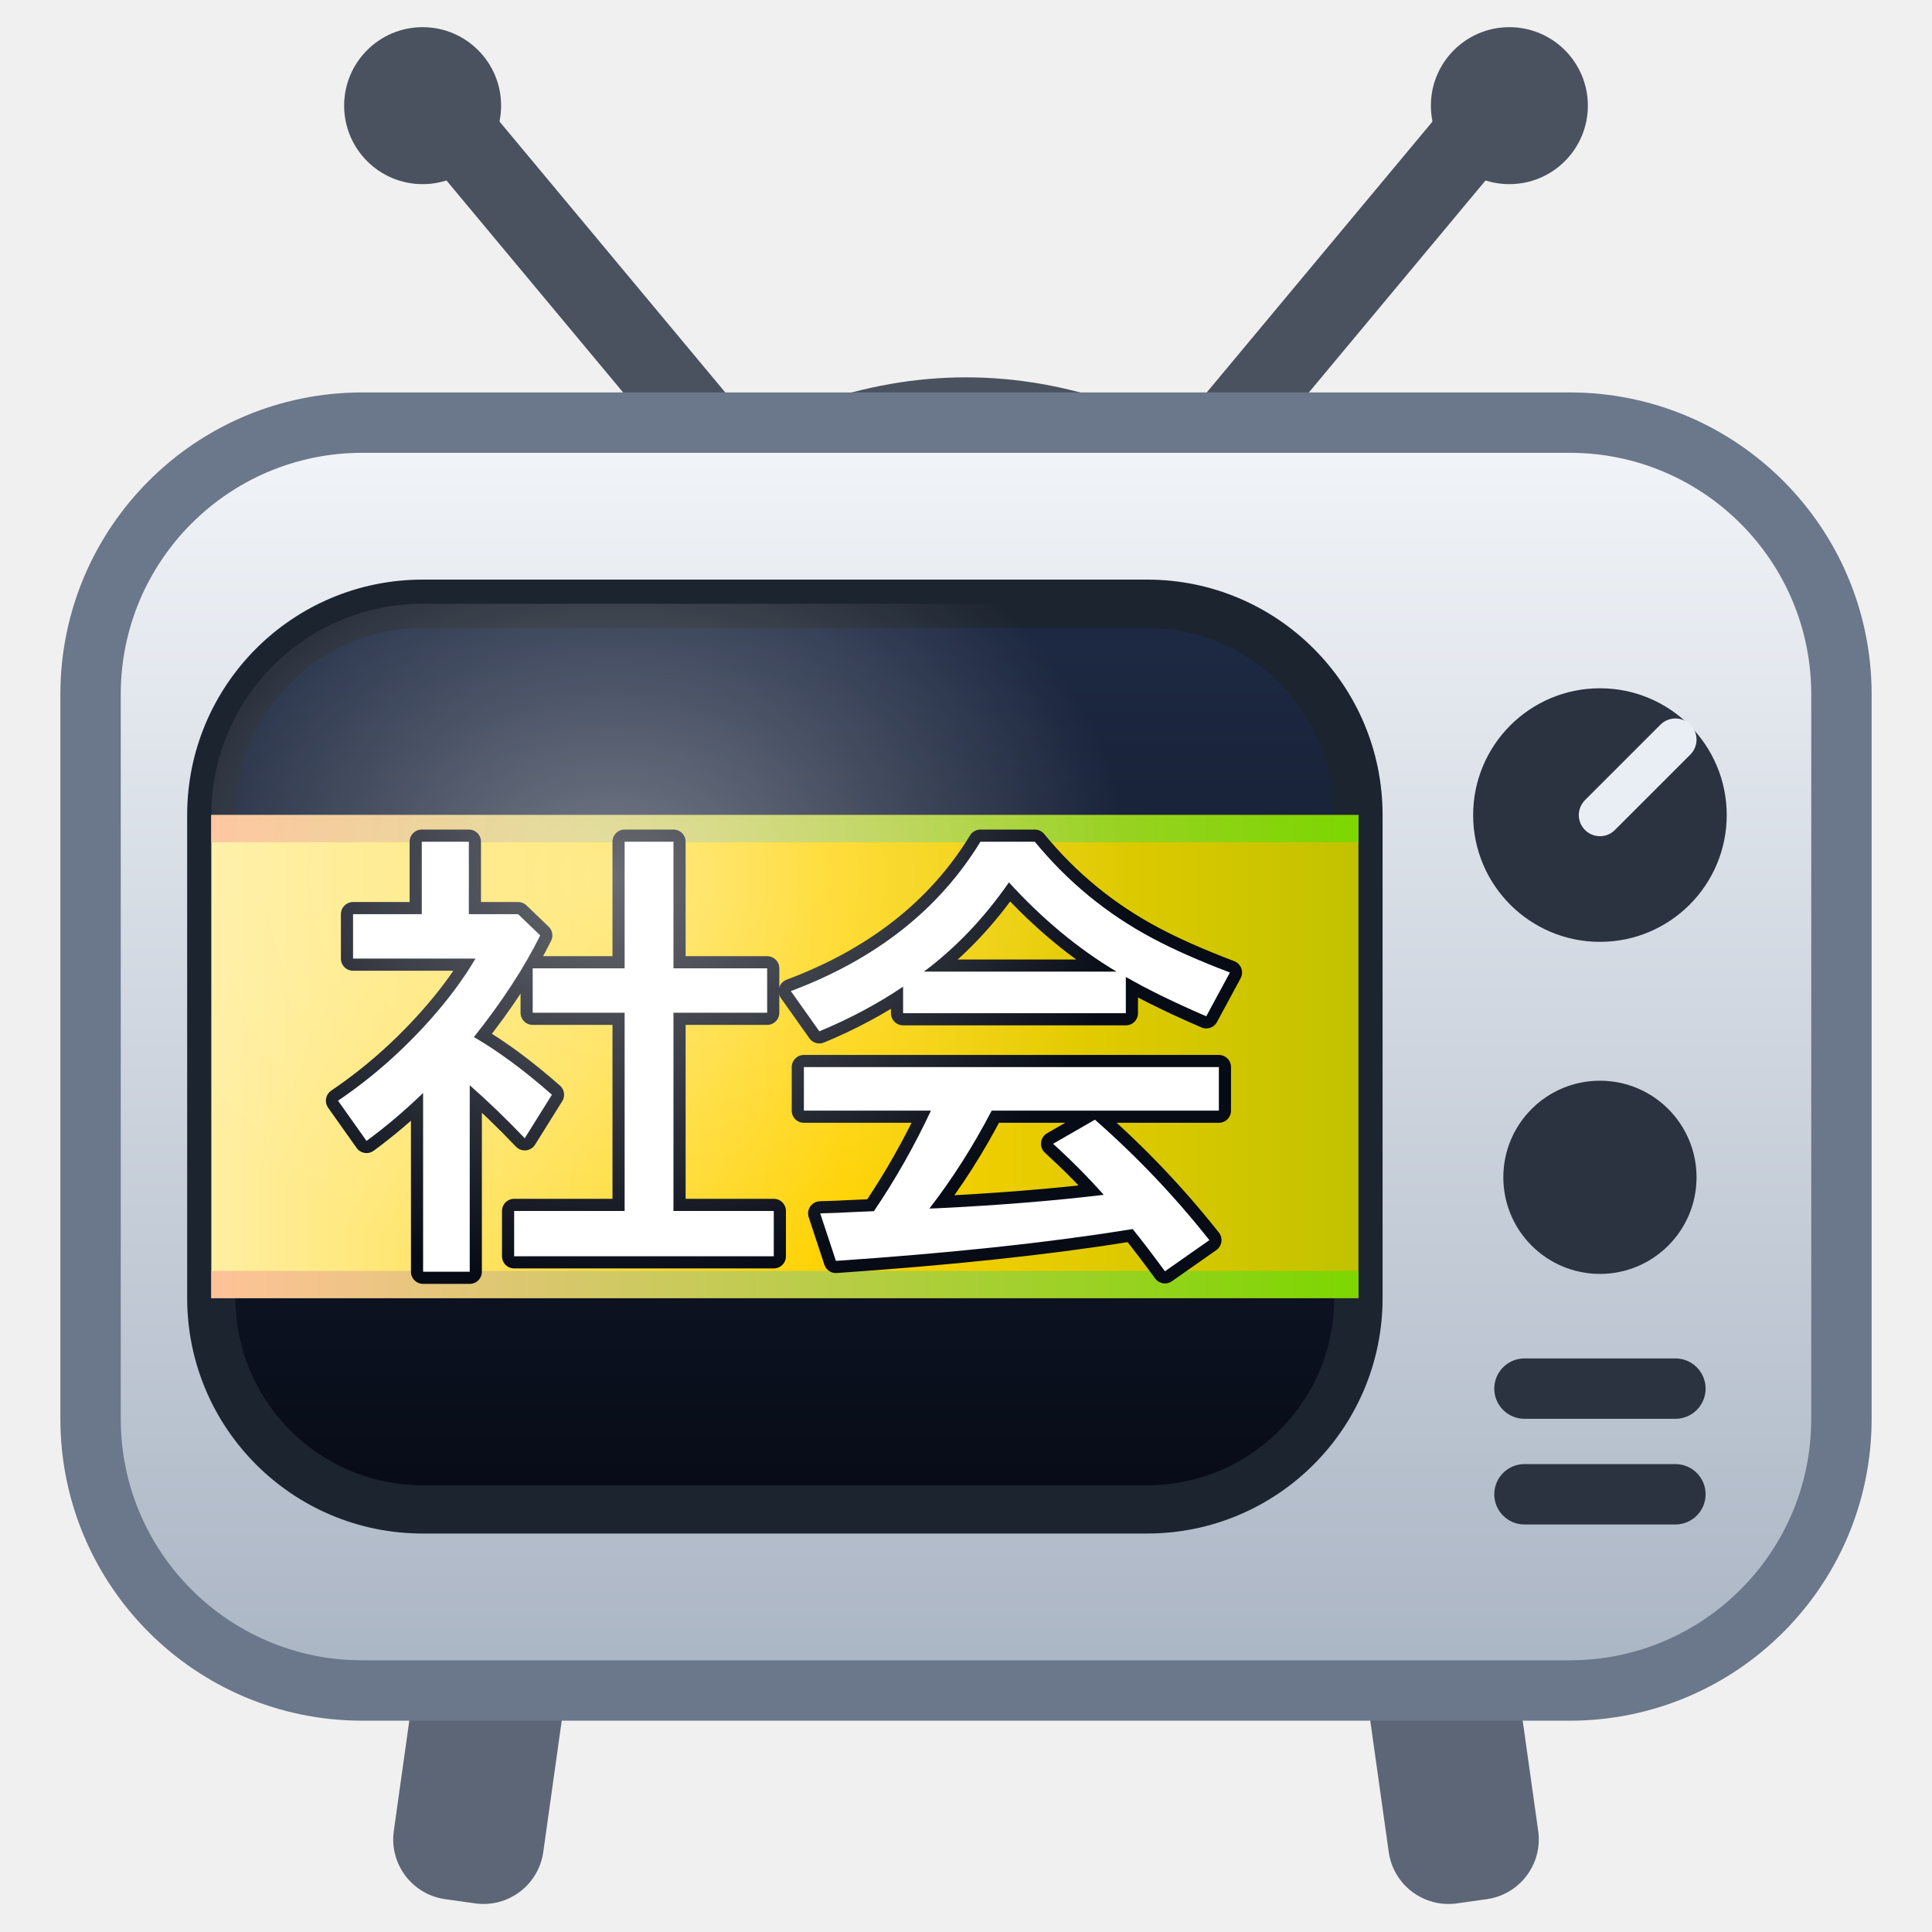
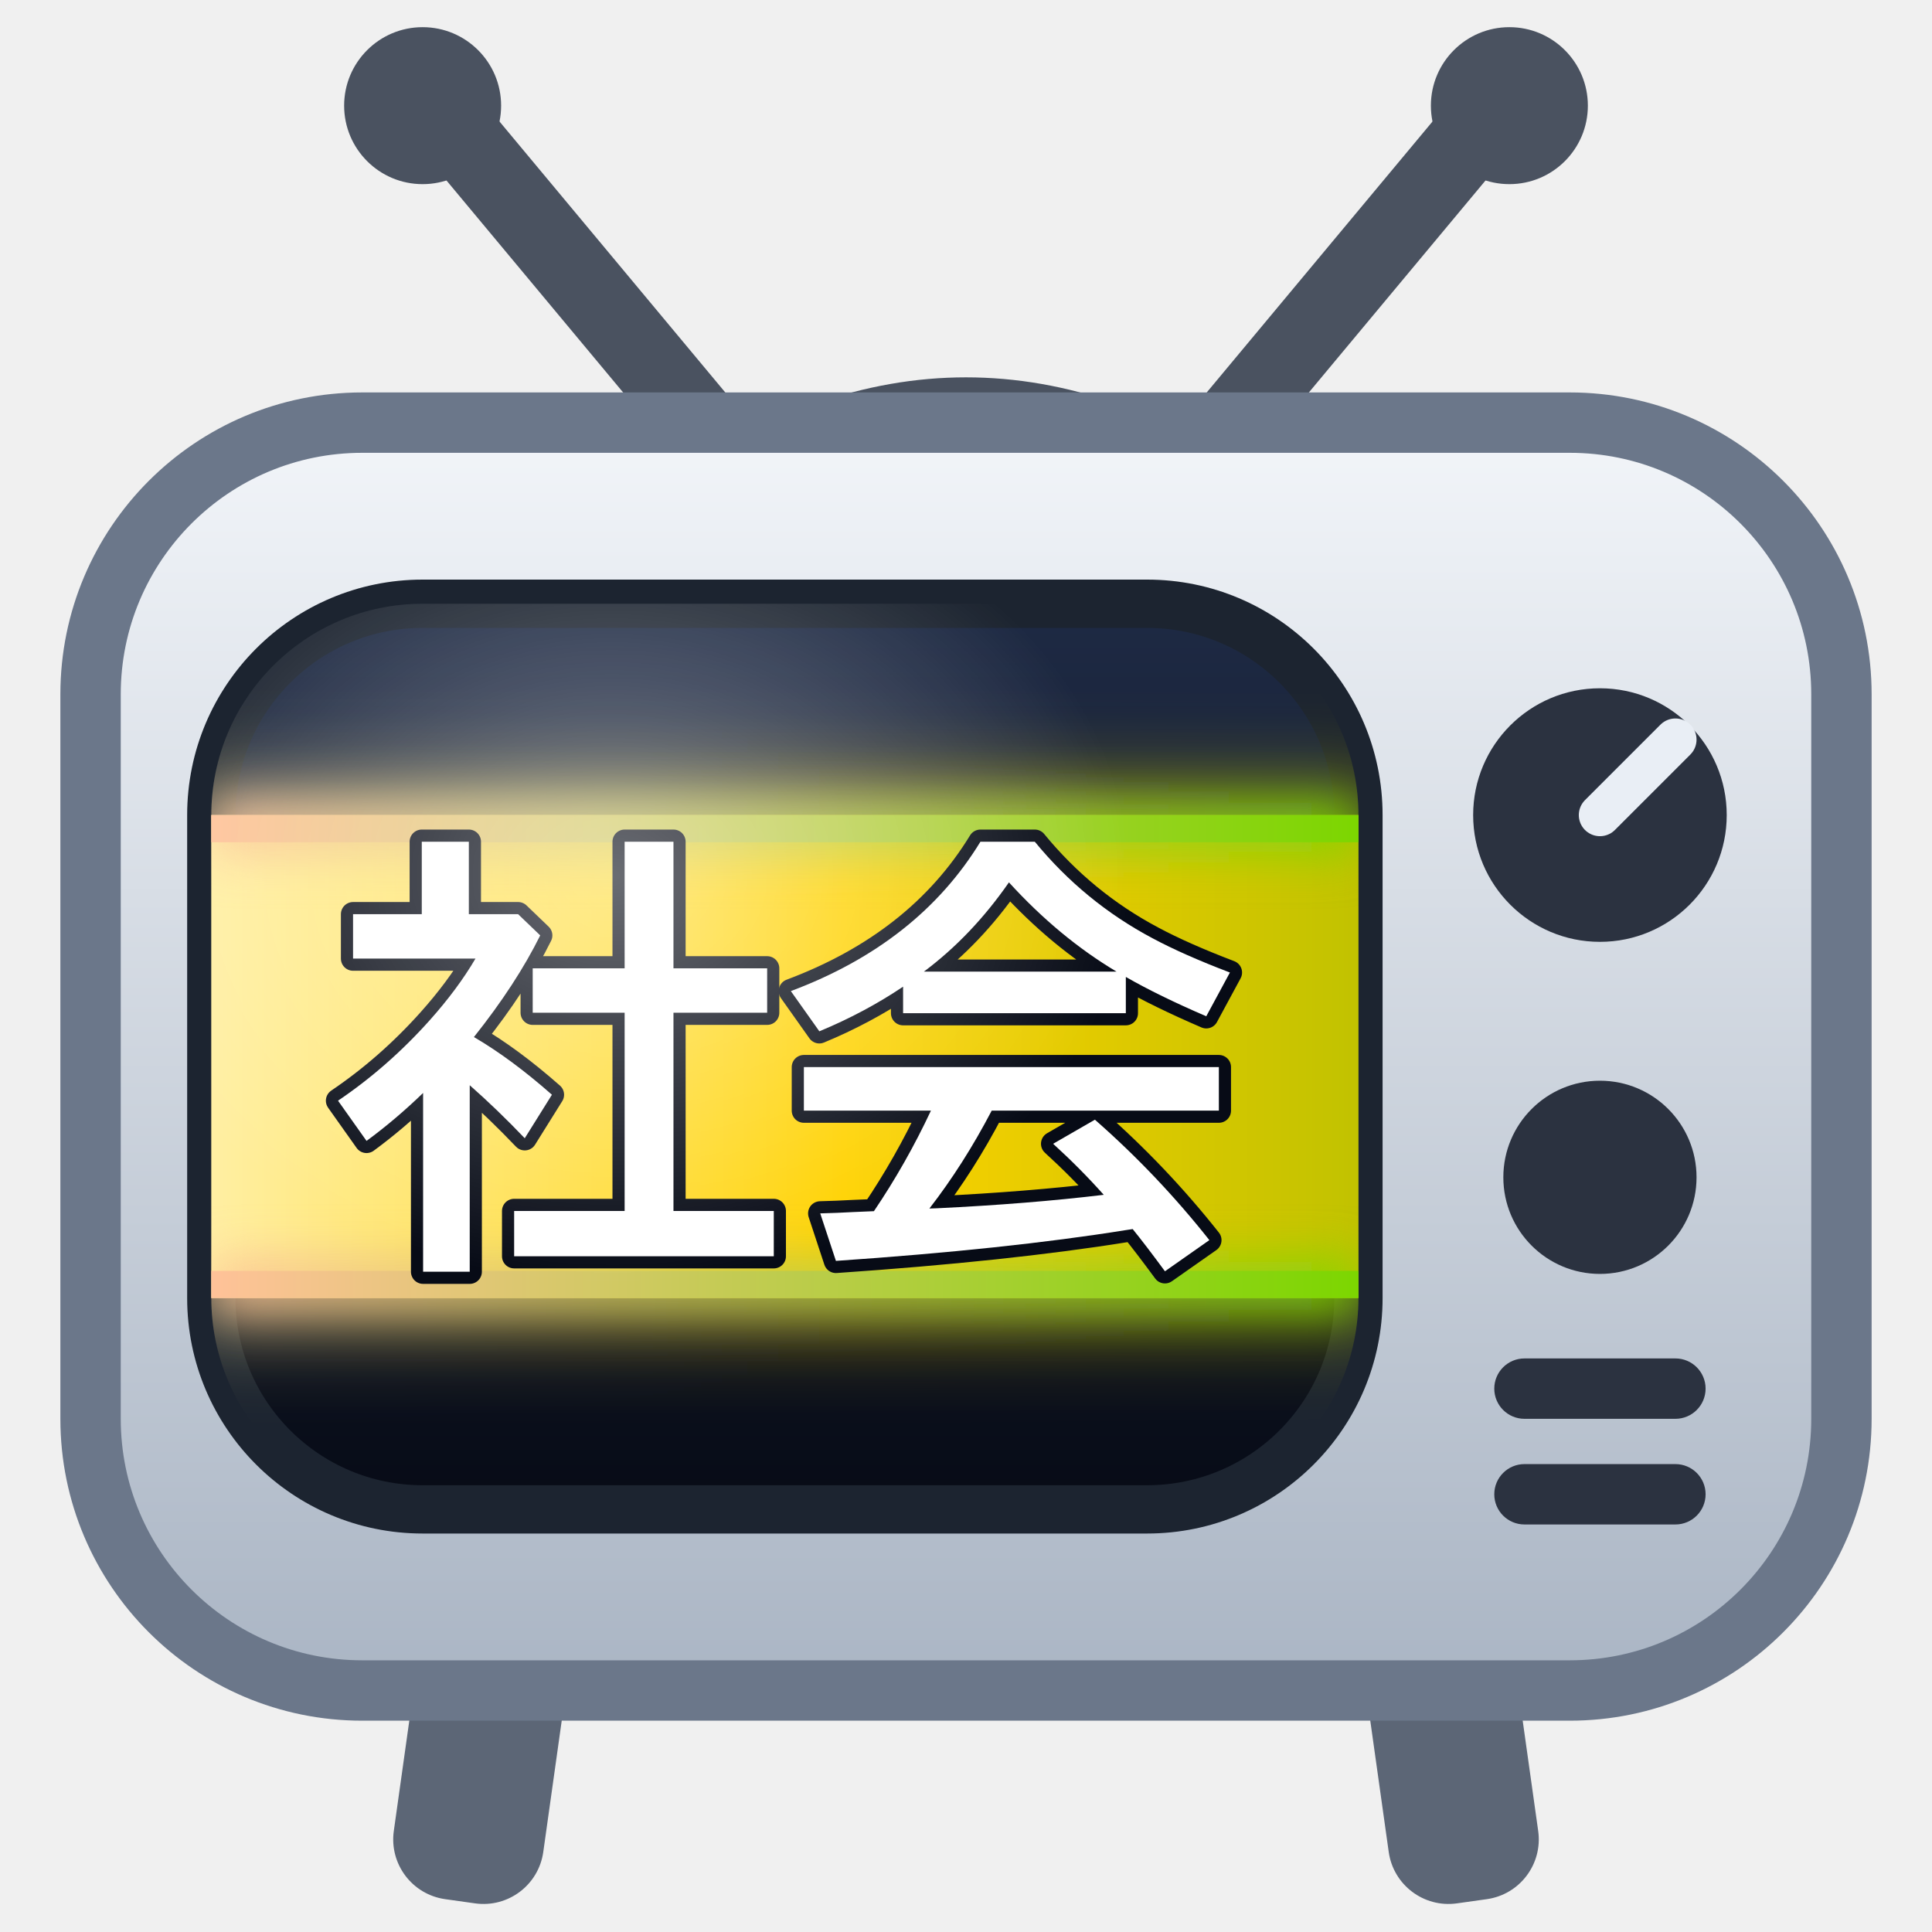
<svg xmlns="http://www.w3.org/2000/svg" viewBox="0 0 64 64">
  <defs>
    <linearGradient id="cab" x1="0" y1="0" x2="0" y2="1">
      <stop offset="0" stop-color="#F2F5F9" />
      <stop offset="1" stop-color="#AAB5C4" />
    </linearGradient>
    <linearGradient id="scr" x1="0" y1="0" x2="0" y2="1">
      <stop offset="0" stop-color="#1E2A44" />
      <stop offset="1" stop-color="#070B16" />
    </linearGradient>
    <linearGradient id="bd" x1="0" y1="0" x2="1" y2="0">
      <stop offset="0" stop-color="#FFEFA3" />
      <stop offset=".55" stop-color="#FFD200" />
      <stop offset="1" stop-color="#C1C200" />
    </linearGradient>
    <clipPath id="sc">
      <rect x="7" y="20" width="38" height="30" rx="7" />
    </clipPath>
    <radialGradient id="gl" cx=".35" cy=".3" r=".9">
      <stop offset="0" stop-color="#fff" stop-opacity=".4" />
      <stop offset=".5" stop-color="#fff" stop-opacity="0" />
    </radialGradient>
    <linearGradient id="rbl" x1="0" y1="0" x2="1" y2="0">
      <stop offset="0" stop-color="#FFC299" />
      <stop offset="1" stop-color="#7CD600" />
    </linearGradient>
+     <filter id="neon" x="-20%" y="-300%" width="140%" height="700%">
+       <feGaussianBlur stdDeviation=".8" />
+     </filter>
+     <filter id="neon2" x="-20%" y="-50%" width="140%" height="200%">
+       <feGaussianBlur stdDeviation="1.2" />
+     </filter>
  </defs>
  <path d="M24 15 L14 3 M40 15 L50 3" stroke="#4A5260" stroke-width="2.6" stroke-linecap="round" />
  <circle cx="14" cy="3.5" r="2.6" fill="#4A5260" />
  <circle cx="50" cy="3.5" r="2.6" fill="#4A5260" />
  <path d="M22 16 Q32 9 42 16 Z" fill="#4A5260" />
  <rect x="14" y="54" width="5" height="9" rx="2" fill="#5C6676" transform="rotate(8 16 54)" />
  <rect x="45" y="54" width="5" height="9" rx="2" fill="#5C6676" transform="rotate(-8 48 54)" />
  <rect x="3" y="14" width="58" height="42" rx="9" fill="url(#cab)" stroke="#6B778A" stroke-width="2" />
  <rect x="7" y="20" width="38" height="30" rx="7" fill="url(#scr)" stroke="#1C2430" stroke-width="1.6" />
+   <g clip-path="url(#sc)">
+     <rect x="6" y="25.5" width="40" height="19" fill="url(#bd)" opacity=".35" filter="url(#neon2)" />
+   </g>
  <rect x="7" y="27" width="38" height="16" fill="url(#bd)" clip-path="url(#sc)" />
+   <g clip-path="url(#sc)" filter="url(#neon)">
+     <rect x="7" y="26.6" width="38" height="1.6" fill="url(#rbl)" />
+     <rect x="7" y="41.8" width="38" height="1.6" fill="url(#rbl)" />
+   </g>
  <rect x="7" y="27" width="38" height="0.9" fill="url(#rbl)" clip-path="url(#sc)" />
  <rect x="7" y="42.1" width="38" height="0.9" fill="url(#rbl)" clip-path="url(#sc)" />
  <path d="M642 867Q810 769 995 606L872 409Q748 539 623 649V-195H412V614Q288 494 156 397L27 579Q252 731 441 942Q568 1084 649 1222H95V1423H406V1751H619V1423H842L942 1327Q833 1107 642 867ZM1324 1178V1751H1545V1178H1969V977H1545V80H1999V-125H824V80H1324V977H908V1178Z" fill="#fff" stroke="#070B16" stroke-width="110" paint-order="stroke" stroke-linejoin="round" transform="translate(11.00 40.70) scale(0.00732 -0.00732)" />
  <path d="M1543 1139V975H535V1095Q361 978 156 893L27 1075Q604 1291 885 1751H1131Q1355 1478 1664 1314Q1804 1239 2014 1159L1907 961Q1691 1054 1543 1139ZM1501 1163Q1241 1318 1014 1567Q846 1325 629 1163ZM936 534Q809 291 654 91L686 92Q1102 112 1443 153Q1338 271 1214 384L1403 493Q1687 244 1921 -52L1720 -193Q1634 -76 1574 -2L1541 -7Q1005 -93 231 -146L160 69Q239 71 309 75L403 79Q549 295 661 534H86V731H1964V534Z" fill="#fff" stroke="#070B16" stroke-width="110" paint-order="stroke" stroke-linejoin="round" transform="translate(26.00 40.70) scale(0.00732 -0.00732)" />
  <rect x="7" y="20" width="38" height="30" rx="7" fill="url(#gl)" />
  <circle cx="53" cy="27" r="4.2" fill="#2B3240" />
  <path d="M53 27 L55.5 24.5" stroke="#E9EEF5" stroke-width="1.4" stroke-linecap="round" />
  <circle cx="53" cy="39" r="3.2" fill="#2B3240" />
  <rect x="49.5" y="45" width="7" height="2" rx="1" fill="#2B3240" />
  <rect x="49.5" y="48.5" width="7" height="2" rx="1" fill="#2B3240" />
</svg>
